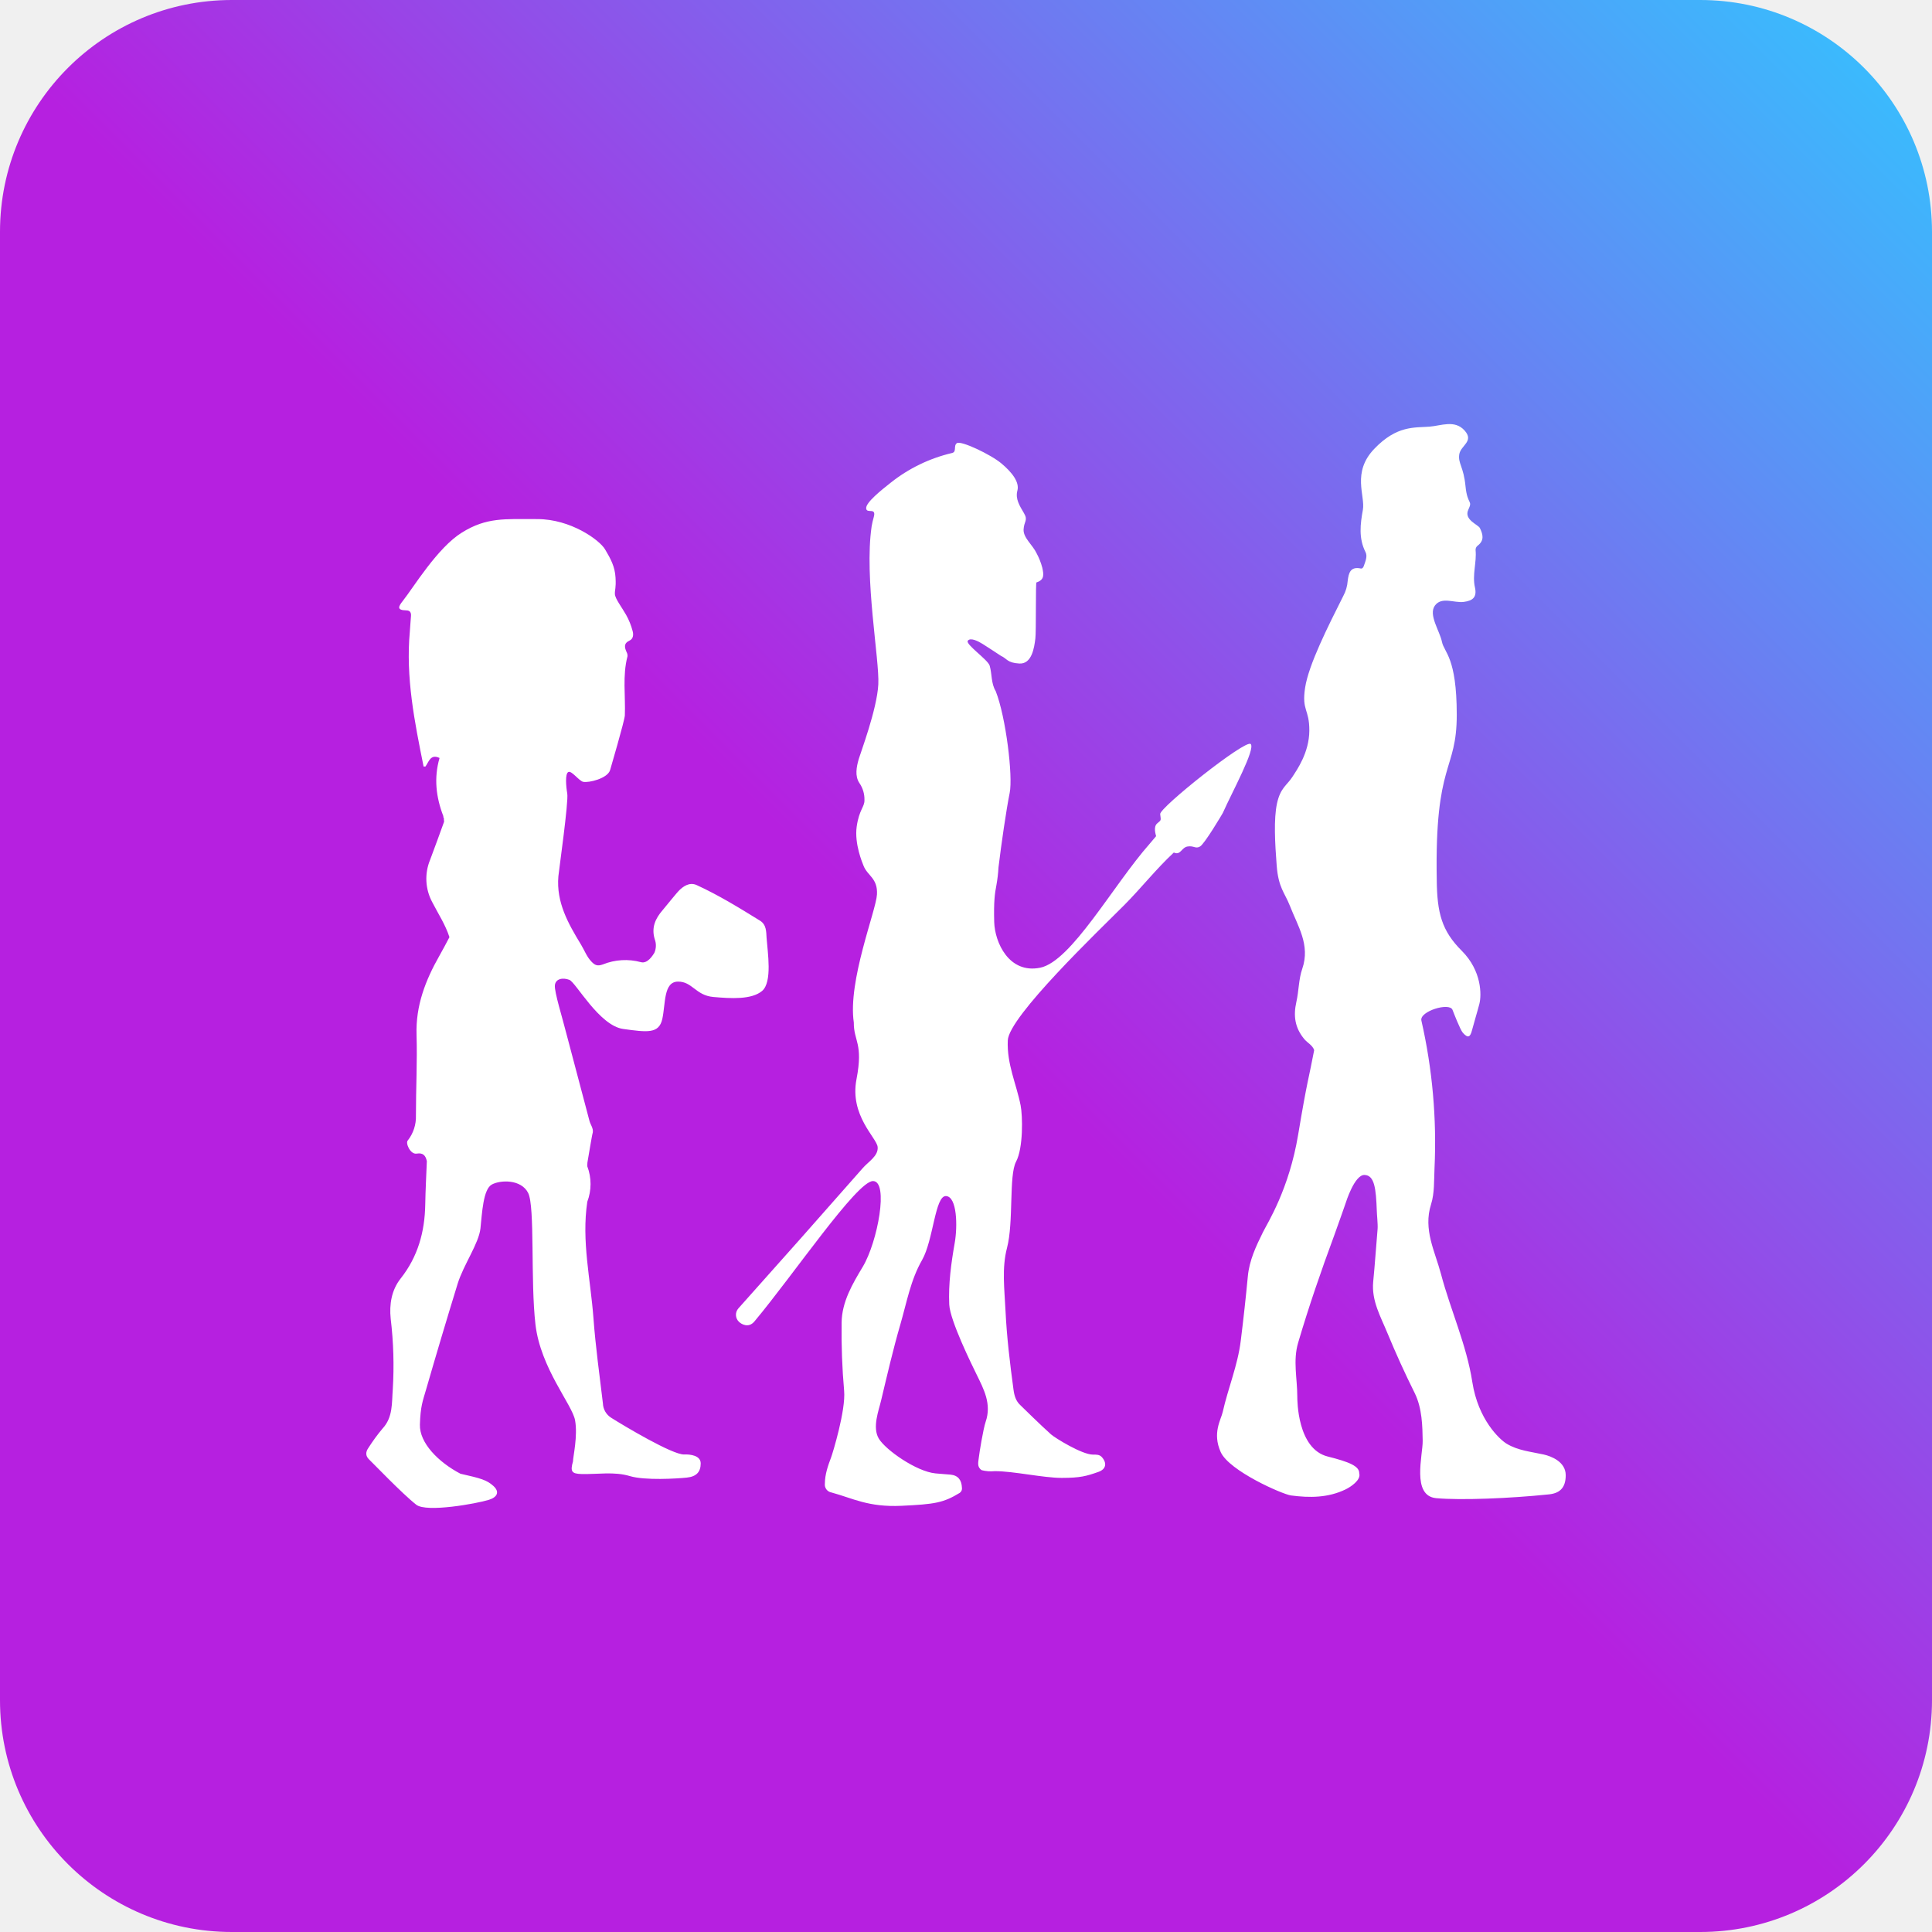
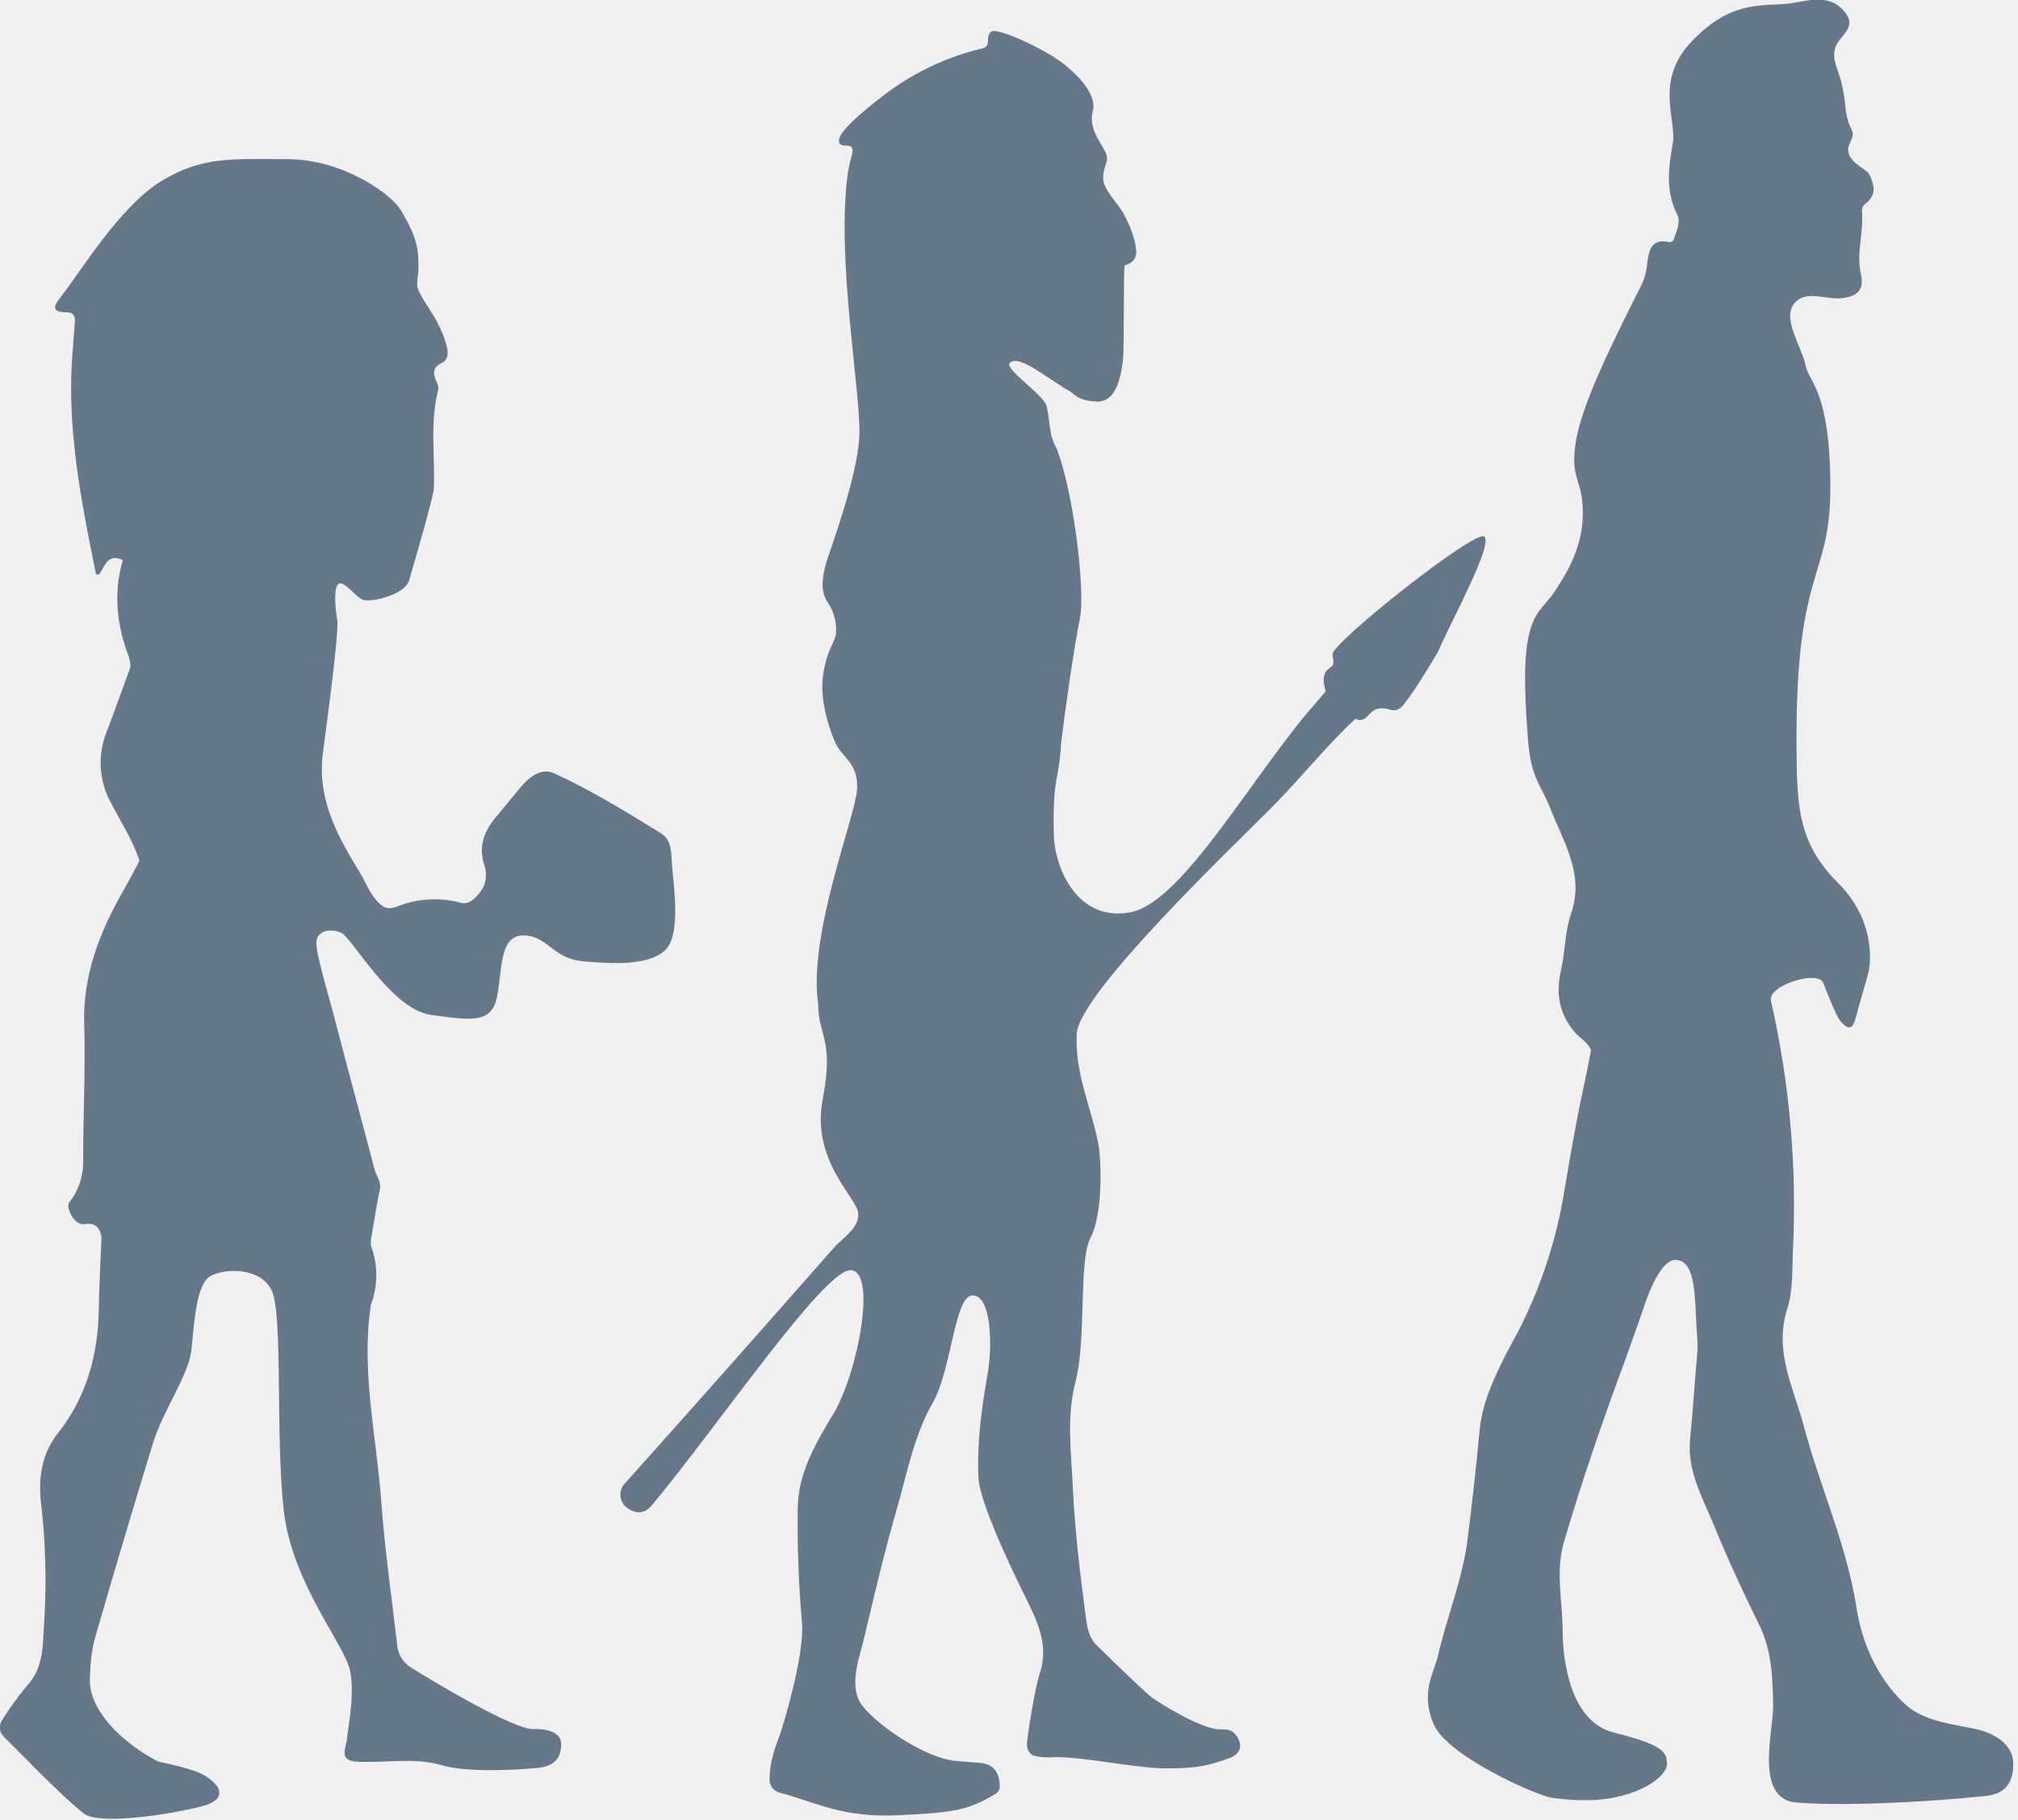
- <svg xmlns="http://www.w3.org/2000/svg" width="200" height="200" viewBox="0 0 200 200" fill="none">
-   <rect width="200" height="200" rx="24" fill="url(#8pqsbty0ka)" />
-   <path d="M78.89 102.583c1.083-.915.57-4.025.468-5.477-.045-.636 0-1.381-.691-1.804-2.127-1.315-4.256-2.627-6.535-3.673-.806-.373-1.475.22-1.767.489-.293.267-1.426 1.7-1.762 2.09-.754.868-1.19 1.804-.83 3.003.177.462.164.975-.035 1.427-.157.25-.696 1.147-1.381.967a6.19 6.19 0 0 0-3.947.232c-.577.205-.828.075-1.17-.276-.498-.508-.73-1.177-1.09-1.768-1.328-2.184-2.579-4.375-2.347-7.079.053-.577 1.066-7.716.92-8.561-.13-.752-.238-2.053.108-2.232.345-.18 1.104.92 1.54 1.013.573.122 2.528-.342 2.788-1.22.025-.089 1.502-5.118 1.524-5.651.08-2.041-.257-4.105.276-6.13a.76.76 0 0 0-.096-.43c-.21-.48-.323-.898.31-1.193.375-.177.422-.591.32-.97a7.1 7.1 0 0 0-.68-1.693c-.445-.787-1.143-1.676-1.16-2.154-.017-.478.133-.572.066-1.71-.066-1.138-.502-1.933-1.085-2.916-.583-.983-3.571-3.13-6.996-3.13-3.425 0-5.248-.193-7.803 1.381-2.554 1.575-5.024 5.687-6.123 7.071-.434.553-.715.983.345.997.395 0 .522.235.486.608-.05.516-.069 1.038-.115 1.555-.445 4.761.491 9.39 1.422 14h.193c.36-.505.525-1.326 1.459-.884-.6 2.06-.368 4.066.397 6.035a.146.146 0 0 0 .044.163c0 .133.023.276.03.398-.48 1.314-.95 2.635-1.447 3.944a5.112 5.112 0 0 0 .23 4.405c.61 1.188 1.356 2.317 1.77 3.605-.348.649-.68 1.303-1.044 1.933-1.439 2.533-2.455 5.159-2.361 8.167.085 2.784-.067 5.576-.064 8.363a3.977 3.977 0 0 1-.828 2.563c-.296.235.234 1.494.908 1.381.674-.113.925.213 1.05.779-.058 1.494-.141 2.991-.166 4.488-.047 2.823-.76 5.405-2.544 7.659-.958 1.213-1.184 2.696-1.033 4.162.293 2.43.365 4.88.216 7.322-.11 1.381.036 2.884-1.066 4.06a18.708 18.708 0 0 0-1.456 1.992c-.31.433-.31.85.097 1.226.276.249 3.38 3.502 4.858 4.66 1.063.828 6.256-.119 7.51-.506.884-.276 1.146-.829.472-1.439-.674-.61-1.273-.784-3.41-1.265-2.293-1.201-4.252-3.195-4.196-5.085.055-1.889.292-2.436.632-3.607a663.884 663.884 0 0 1 3.27-10.962c.613-1.983 2.196-4.176 2.365-5.742.168-1.566.276-4.057 1.179-4.543.903-.487 3.038-.553 3.759.872.72 1.426.23 9.087.757 13.617.527 4.529 3.803 8.286 4.099 9.912.295 1.627-.21 3.782-.216 4.27-.298 1.039-.135 1.271.887 1.299 1.657.041 3.37-.277 4.999.212 1.56.47 4.891.263 5.897.158 1.005-.105 1.439-.594 1.439-1.473 0-.814-1.072-.95-1.713-.922-1.19.052-6.275-2.991-7.537-3.789a1.828 1.828 0 0 1-.873-1.497c-.35-2.942-.762-5.875-.98-8.839-.299-4.01-1.246-7.982-.636-12.036a5.166 5.166 0 0 0 0-3.668c0-.135 0-.276.014-.401.124-.693.489-2.966.552-3.085.08-.458-.237-.809-.342-1.22-.776-2.994-1.596-5.975-2.373-8.968-.414-1.658-1.27-4.37-1.207-5.06.064-.691.829-.829 1.503-.567.674.263 3.093 4.743 5.57 5.082 2.478.34 3.699.522 4.047-1.035.348-1.558.11-3.845 1.61-3.867 1.5-.022 1.837 1.428 3.676 1.591 1.84.163 3.958.287 5.044-.624zM126.584 84.16c.97-2.179 3.408-6.629 2.886-7.14-.522-.51-9.443 6.588-9.368 7.256.074.669.141.591-.298.953-.44.362-.161 1.154-.125 1.331-.218.257-.428.517-.649.768-3.792 4.29-8.125 12.202-11.357 12.851-3.231.65-4.695-2.632-4.753-4.736-.058-2.105.063-2.978.226-3.8.111-.613.184-1.232.218-1.854.277-2.317.807-5.982 1.158-7.706.35-1.723-.384-7.83-1.445-10.534-.491-.806-.375-1.762-.624-2.632-.182-.635-2.558-2.229-2.265-2.594.293-.364 1.105.075 1.53.337.644.395 1.268.829 1.901 1.235.635.276.618.72 1.905.793 1.287.072 1.541-1.624 1.657-2.594.089-.674.017-5.786.111-5.8.856-.276.754-.828.605-1.53a6.832 6.832 0 0 0-.597-1.503c-.395-.845-1.381-1.585-1.339-2.447.041-.861.486-.933.041-1.69-.445-.757-.914-1.477-.682-2.337.232-.858-.53-1.87-1.657-2.814s-4.215-2.395-4.607-2.099c-.392.295.025.895-.506 1.022a16.104 16.104 0 0 0-6.325 3.057c-.966.763-2.601 2.058-2.56 2.668.042.61 1.088-.163.785.912-.093.32-.167.644-.221.972-.78 5.314.828 13.774.693 16.348s-1.845 7.096-2.025 7.72c-.237.828-.417 1.762.067 2.486a2.96 2.96 0 0 1 .524 1.75c.03.719-.552.987-.803 2.763-.252 1.775.593 3.767.718 4.073.4 1.011 1.472 1.268 1.38 2.95-.09 1.682-3.037 8.957-2.397 13.258-.013 1.961 1 2.118.277 5.874-.724 3.756 2.096 6.06 2.19 7.002.094.942-.97 1.527-1.555 2.209-4.265 4.856-8.55 9.69-12.857 14.503a.998.998 0 0 0 .044 1.381c.243.243.997.71 1.613-.027 4.066-4.861 10.595-14.509 12.266-14.531 1.67-.022.489 6.303-1.052 8.874-1.055 1.76-2.166 3.627-2.188 5.781a69.27 69.27 0 0 0 .26 7.062c.182 2-1.19 6.469-1.34 6.864-.331.884-.646 1.767-.654 2.731a.829.829 0 0 0 .676.923c2.21.596 3.806 1.541 7.248 1.381 3.441-.16 4.344-.307 6.032-1.334a.552.552 0 0 0 .232-.553c-.036-.767-.381-1.267-1.199-1.342-.516-.047-1.033-.075-1.55-.127-1.971-.196-5.14-2.422-5.85-3.591-.709-1.168 0-2.947.23-3.949.63-2.638 1.24-5.287 1.997-7.888.652-2.246 1.06-4.593 2.243-6.651 1.182-2.058 1.337-6.698 2.486-6.629 1.148.069 1.2 3.138.897 4.85-.37 2.113-.66 4.226-.566 6.375.072 1.657 2.381 6.33 2.82 7.222.762 1.558 1.58 3.074.95 4.917-.254.74-.66 3.248-.71 3.717-.05.47-.215.961.301 1.296.442.112.9.146 1.354.099 1.955 0 5.004.699 6.929.699 1.925 0 2.574-.188 3.801-.622.779-.276.906-.889.37-1.51-.254-.302-.599-.277-.931-.277-1.149 0-3.938-1.731-4.347-2.093-1.025-.909-3.16-3.011-3.16-3.011-.483-.436-.641-.997-.726-1.627-.368-2.72-.699-5.449-.829-8.191-.099-2.166-.398-4.375.16-6.488.696-2.652.177-7.493.934-8.913.757-1.42.685-4.753.472-5.831-.442-2.242-1.436-4.259-1.328-6.728.107-2.469 9.44-11.382 12.031-13.98 1.767-1.774 3.314-3.751 5.156-5.467.713.329.782-.527 1.436-.627.655-.099.81.277 1.282 0 .472-.276 2.292-3.35 2.353-3.466zM162.083 152.714c0-1.405-1.522-1.974-2.278-2.143-1.304-.29-2.657-.403-3.837-1.118-.743-.451-2.952-2.505-3.554-6.383-.603-3.878-2.251-7.433-3.243-11.183-.619-2.345-1.862-4.594-1.03-7.212.37-1.165.301-2.486.359-3.729a56.873 56.873 0 0 0-1.359-15.301c-.215-.953 2.908-1.914 3.223-1.105.094.238.793 2.066 1.075 2.379.552.618.767.403.939-.257.24-.915.527-1.818.765-2.735.237-.917.257-3.427-1.82-5.499-2.077-2.071-2.558-3.924-2.591-7.35-.224-12.356 2.077-11.141 2.071-17.101-.005-5.96-1.306-6.416-1.533-7.538-.226-1.121-1.425-2.797-.729-3.75.696-.953 1.983-.255 2.978-.379.994-.124 1.381-.53 1.168-1.497-.301-1.306.193-2.585.064-3.883a.542.542 0 0 1 .245-.467c.677-.533.517-1.154.199-1.803-.174-.354-1.685-.857-1.196-1.895.489-1.039-.096-.43-.292-2.45-.197-2.019-.779-2.32-.647-3.264.133-.945 1.575-1.348.553-2.486-1.022-1.138-2.439-.49-3.632-.398-1.55.121-3.387-.146-5.726 2.306-2.339 2.453-.906 4.847-1.171 6.306-.265 1.458-.456 2.941.276 4.377.221.437-.016.956-.174 1.42-.052.155-.149.304-.315.276-1.082-.232-1.259.462-1.358 1.28a3.875 3.875 0 0 1-.459 1.568c-1.544 3.074-3.591 7.106-3.952 9.504-.362 2.397.45 2.17.439 4.435-.011 2.265-1.279 4.052-1.762 4.798-.553.859-1.229 1.105-1.583 2.729-.353 1.624-.21 4.143-.033 6.443.177 2.301.829 2.793 1.359 4.143.812 2.097 2.143 4.066 1.287 6.538-.376 1.08-.351 2.292-.608 3.422-.323 1.436-.168 2.676.829 3.867.326.386.842.616 1.013 1.132-.552 2.917-.712 3.066-1.657 8.742-.944 5.675-3.176 9.153-3.651 10.114-.718 1.453-1.406 2.911-1.56 4.568a227.868 227.868 0 0 1-.732 6.656c-.31 2.536-1.31 4.9-1.867 7.375-.188.828-1.091 2.176-.213 4.143.878 1.966 6.413 4.386 7.278 4.499 1.933.257 3.85.249 5.656-.627.517-.249 1.613-.967 1.411-1.657.023-.751-1.027-1.182-3.27-1.748-3.146-.793-3.14-5.828-3.143-6.22 0-1.851-.461-3.701.086-5.552 1.105-3.753 2.383-7.457 3.737-11.117.417-1.129 1.198-3.383 1.198-3.383s.895-2.9 1.934-2.873c1.038.028 1.193 1.404 1.276 3.71 0 .293.121 1.414.083 1.87-.158 1.825-.277 3.656-.456 5.479-.188 1.972.784 3.624 1.483 5.334a96.513 96.513 0 0 0 2.812 6.181c.781 1.582.803 3.463.828 4.941.025 1.478-1.179 5.709 1.401 5.944 2.579.235 7.703.016 11.542-.381 1.146-.086 1.864-.591 1.864-1.995z" fill="#fff" />
+ <svg xmlns="http://www.w3.org/2000/svg" width="183" height="165" viewBox="0 0 183 165" fill="none">
+   <g clip-path="url(#d4f8r2geoa)" fill="#65788A ">
+     <path d="M60.235 86.26c1.592-1.343.837-5.917.687-8.053-.065-.934 0-2.03-1.016-2.652-3.127-1.933-6.258-3.862-9.61-5.402-1.185-.548-2.168.325-2.599.72-.43.393-2.095 2.501-2.59 3.074-1.11 1.275-1.751 2.652-1.22 4.414a2.77 2.77 0 0 1-.052 2.1c-.231.366-1.023 1.686-2.03 1.422a9.102 9.102 0 0 0-5.804.34c-.85.301-1.219.11-1.722-.405-.732-.748-1.073-1.73-1.6-2.6-1.954-3.212-3.794-6.433-3.453-10.41.077-.848 1.568-11.347 1.353-12.59-.191-1.104-.35-3.017.158-3.281.508-.264 1.625 1.352 2.266 1.49.841.18 3.716-.503 4.098-1.795.037-.13 2.21-7.526 2.242-8.31.118-3-.378-6.035.406-9.012a1.118 1.118 0 0 0-.142-.633c-.309-.707-.475-1.32.455-1.755.552-.26.621-.87.471-1.425-.224-.87-.56-1.707-.999-2.49-.654-1.158-1.681-2.466-1.706-3.168-.024-.703.195-.84.098-2.514-.098-1.673-.74-2.843-1.596-4.289-.857-1.446-5.252-4.602-10.288-4.602-5.036 0-7.717-.284-11.474 2.031-3.756 2.315-7.387 8.363-9.004 10.397-.637.813-1.052 1.446.508 1.467.58 0 .767.345.715.893-.073.76-.102 1.527-.17 2.287-.655 7.002.722 13.809 2.09 20.587h.285c.528-.743.772-1.95 2.144-1.3-.88 3.03-.54 5.979.585 8.875a.215.215 0 0 0 .065.24c0 .194.033.405.045.584-.707 1.933-1.397 3.875-2.128 5.8a7.518 7.518 0 0 0 .337 6.478c.898 1.746 1.994 3.407 2.603 5.3-.511.955-.999 1.917-1.535 2.843-2.116 3.724-3.61 7.587-3.472 12.01.125 4.094-.098 8.2-.094 12.298a5.85 5.85 0 0 1-1.218 3.769c-.435.345.345 2.197 1.336 2.031.99-.167 1.36.312 1.543 1.145-.085 2.197-.207 4.398-.243 6.6-.07 4.15-1.117 7.948-3.741 11.262-1.41 1.783-1.742 3.964-1.519 6.121.43 3.572.536 7.175.317 10.767-.163 2.03.053 4.24-1.568 5.97a27.499 27.499 0 0 0-2.14 2.928c-.455.638-.455 1.251.142 1.803.406.366 4.971 5.15 7.144 6.852 1.564 1.218 9.2-.175 11.043-.743 1.3-.406 1.685-1.219.694-2.116-.99-.898-1.872-1.154-5.015-1.86-3.371-1.767-6.251-4.699-6.17-7.477.081-2.778.43-3.583.93-5.305a976.825 976.825 0 0 1 4.81-16.12c.9-2.916 3.228-6.14 3.476-8.443.247-2.303.406-5.967 1.734-6.681 1.328-.715 4.467-.813 5.527 1.283 1.06 2.096.338 13.362 1.113 20.023.776 6.661 5.593 12.184 6.028 14.576.434 2.393-.31 5.561-.317 6.279-.439 1.528-.2 1.869 1.303 1.909 2.437.061 4.955-.406 7.352.313 2.294.691 7.192.386 8.67.232 1.48-.155 2.117-.874 2.117-2.165 0-1.198-1.576-1.397-2.518-1.357-1.75.077-9.228-4.398-11.084-5.572a2.676 2.676 0 0 1-1.283-2.201c-.516-4.326-1.121-8.639-1.442-12.997-.439-5.897-1.832-11.737-.934-17.7a7.593 7.593 0 0 0 0-5.393c0-.199 0-.406.02-.589.183-1.02.719-4.362.812-4.537.118-.674-.349-1.19-.503-1.795-1.142-4.403-2.348-8.785-3.49-13.187-.608-2.437-1.867-6.426-1.774-7.441.094-1.015 1.219-1.218 2.21-.833.99.386 4.548 6.974 8.191 7.474 3.644.499 5.439.767 5.95-1.524.512-2.29.163-5.653 2.368-5.686 2.206-.032 2.701 2.1 5.406 2.34 2.705.24 5.82.422 7.416-.918zM130.368 59.171c1.426-3.204 5.012-9.748 4.244-10.499-.767-.751-13.886 9.687-13.776 10.67.11.982.207.869-.439 1.4-.645.533-.235 1.699-.182 1.958-.321.378-.63.76-.955 1.13-5.576 6.307-11.949 17.943-16.701 18.897-4.751.955-6.904-3.87-6.99-6.965-.085-3.095.094-4.378.334-5.589.163-.9.27-1.81.32-2.725.407-3.407 1.186-8.797 1.702-11.331.516-2.534-.564-11.514-2.124-15.49-.723-1.187-.552-2.592-.918-3.871-.268-.934-3.76-3.278-3.33-3.814.43-.536 1.624.11 2.25.496.946.58 1.864 1.218 2.794 1.815.934.406.91 1.06 2.803 1.166 1.892.105 2.266-2.388 2.437-3.814.129-.99.024-8.509.162-8.529 1.259-.406 1.109-1.218.889-2.25a10.043 10.043 0 0 0-.877-2.21c-.581-1.242-2.03-2.33-1.97-3.598.061-1.267.715-1.373.061-2.485-.654-1.113-1.344-2.173-1.003-3.436.341-1.263-.78-2.75-2.437-4.139-1.657-1.389-6.198-3.521-6.774-3.087-.577.435.036 1.316-.744 1.503a23.682 23.682 0 0 0-9.3 4.496c-1.422 1.121-3.826 3.026-3.765 3.923.06.898 1.6-.24 1.153 1.34-.136.47-.245.948-.325 1.43-1.145 7.815 1.219 20.255 1.02 24.04-.2 3.785-2.713 10.434-2.977 11.352-.35 1.218-.614 2.59.097 3.655.523.755.793 1.657.772 2.575.045 1.056-.812 1.45-1.182 4.061-.37 2.612.873 5.54 1.056 5.991.589 1.487 2.165 1.864 2.03 4.338-.133 2.473-4.467 13.17-3.525 19.495-.02 2.883 1.47 3.115.407 8.638-1.065 5.524 3.082 8.911 3.22 10.296.138 1.385-1.425 2.246-2.286 3.249a3088.316 3088.316 0 0 1-18.906 21.327 1.465 1.465 0 0 0 .065 2.03c.357.358 1.466 1.044 2.372-.04 5.978-7.148 15.58-21.335 18.036-21.367 2.458-.033.72 9.268-1.547 13.049-1.552 2.587-3.184 5.333-3.217 8.501-.05 3.466.078 6.932.382 10.385.268 2.94-1.75 9.512-1.97 10.092-.487 1.3-.95 2.6-.962 4.017a1.22 1.22 0 0 0 .995 1.357c3.249.877 5.596 2.266 10.657 2.03 5.06-.235 6.389-.45 8.87-1.961a.817.817 0 0 0 .341-.813c-.052-1.129-.56-1.864-1.762-1.973-.76-.069-1.52-.11-2.279-.187-2.9-.289-7.558-3.562-8.602-5.28-1.044-1.718 0-4.334.337-5.808.926-3.879 1.824-7.774 2.937-11.599.958-3.302 1.56-6.755 3.297-9.78 1.739-3.026 1.966-9.849 3.656-9.748 1.69.102 1.766 4.614 1.32 7.132-.544 3.107-.97 6.214-.833 9.374.106 2.437 3.501 9.309 4.147 10.62 1.12 2.291 2.323 4.521 1.397 7.23-.374 1.088-.97 4.776-1.044 5.467-.073.69-.317 1.413.443 1.904.65.166 1.323.216 1.99.147 2.876 0 7.359 1.027 10.19 1.027 2.831 0 3.785-.276 5.589-.914 1.145-.406 1.332-1.308.544-2.221-.374-.443-.881-.406-1.369-.406-1.689 0-5.791-2.547-6.392-3.079-1.507-1.336-4.647-4.427-4.647-4.427-.71-.642-.942-1.466-1.068-2.392-.54-4.001-1.027-8.013-1.218-12.046-.147-3.185-.585-6.434.235-9.541 1.024-3.899.26-11.018 1.373-13.106 1.113-2.088 1.007-6.99.695-8.574-.65-3.298-2.112-6.262-1.954-9.893.158-3.631 13.882-16.738 17.692-20.56 2.599-2.607 4.873-5.515 7.582-8.037 1.048.483 1.15-.776 2.112-.922.963-.146 1.19.406 1.885 0 .694-.406 3.371-4.926 3.46-5.097zM182.57 159.98c0-2.067-2.238-2.904-3.351-3.152-1.917-.426-3.907-.593-5.641-1.645-1.093-.662-4.342-3.683-5.227-9.386-.886-5.702-3.31-10.929-4.768-16.444-.91-3.449-2.738-6.755-1.515-10.605.544-1.714.442-3.655.528-5.483a83.635 83.635 0 0 0-1.999-22.5c-.316-1.401 4.277-2.815 4.74-1.625.138.35 1.166 3.038 1.58 3.497.812.91 1.129.593 1.381-.378.353-1.344.776-2.672 1.125-4.02.349-1.349.378-5.04-2.677-8.087-3.054-3.046-3.76-5.771-3.809-10.807-.329-18.171 3.054-16.384 3.046-25.149-.008-8.764-1.921-9.434-2.254-11.083-.333-1.65-2.096-4.114-1.072-5.516 1.023-1.4 2.916-.373 4.378-.556 1.462-.183 2.031-.78 1.718-2.201-.443-1.921.284-3.802.093-5.71a.812.812 0 0 1 .362-.687c.995-.784.759-1.698.292-2.652-.256-.52-2.477-1.26-1.759-2.787.719-1.527-.142-.633-.43-3.602-.288-2.969-1.145-3.412-.95-4.8.195-1.39 2.315-1.983.812-3.656s-3.586-.719-5.341-.585c-2.278.179-4.979-.215-8.419 3.392-3.44 3.606-1.332 7.127-1.722 9.272-.39 2.144-.67 4.325.406 6.437.325.642-.025 1.405-.256 2.088-.077.227-.219.447-.463.406-1.592-.341-1.852.678-1.998 1.88a5.698 5.698 0 0 1-.674 2.307c-2.271 4.52-5.28 10.45-5.812 13.976-.532 3.525.662 3.192.645 6.522-.016 3.33-1.88 5.959-2.591 7.055-.812 1.263-1.807 1.625-2.327 4.013s-.309 6.092-.049 9.475 1.219 4.106 1.998 6.092c1.195 3.083 3.152 5.979 1.893 9.614-.552 1.588-.516 3.37-.893 5.032-.476 2.112-.248 3.935 1.218 5.686.479.568 1.239.905 1.491 1.665-.813 4.289-1.048 4.508-2.437 12.854-1.389 8.347-4.671 13.46-5.37 14.873-1.056 2.137-2.067 4.281-2.294 6.718-.301 3.27-.679 6.531-1.077 9.788-.454 3.729-1.925 7.205-2.745 10.844-.276 1.219-1.604 3.201-.313 6.092 1.292 2.892 9.431 6.45 10.702 6.616 2.843.378 5.662.366 8.318-.922.759-.365 2.372-1.421 2.075-2.436.033-1.105-1.511-1.739-4.808-2.571-4.626-1.166-4.618-8.57-4.622-9.147 0-2.721-.679-5.442.126-8.163 1.624-5.52 3.505-10.966 5.495-16.347.613-1.662 1.762-4.976 1.762-4.976s1.316-4.264 2.843-4.224c1.527.041 1.755 2.064 1.877 5.455 0 .43.178 2.079.122 2.75-.232 2.684-.407 5.377-.671 8.057-.276 2.9 1.154 5.329 2.181 7.843 1.259 3.079 2.657 6.092 4.135 9.09 1.149 2.327 1.182 5.093 1.218 7.265.037 2.173-1.734 8.395 2.06 8.741 3.793.345 11.327.024 16.972-.561 1.686-.126 2.742-.869 2.742-2.932z" />
+   </g>
  <defs>
-     <linearGradient id="8pqsbty0ka" x1="100" y1="-100" x2="-100" y2="100" gradientUnits="userSpaceOnUse">
-       <stop stop-color="#32C5FF" />
-       <stop offset=".513" stop-color="#B620E0" />
-     </linearGradient>
+     <clipPath id="d4f8r2geoa">
+       <path fill="#fff" d="M0 0h182.566v165H0z" />
+     </clipPath>
  </defs>
</svg>
